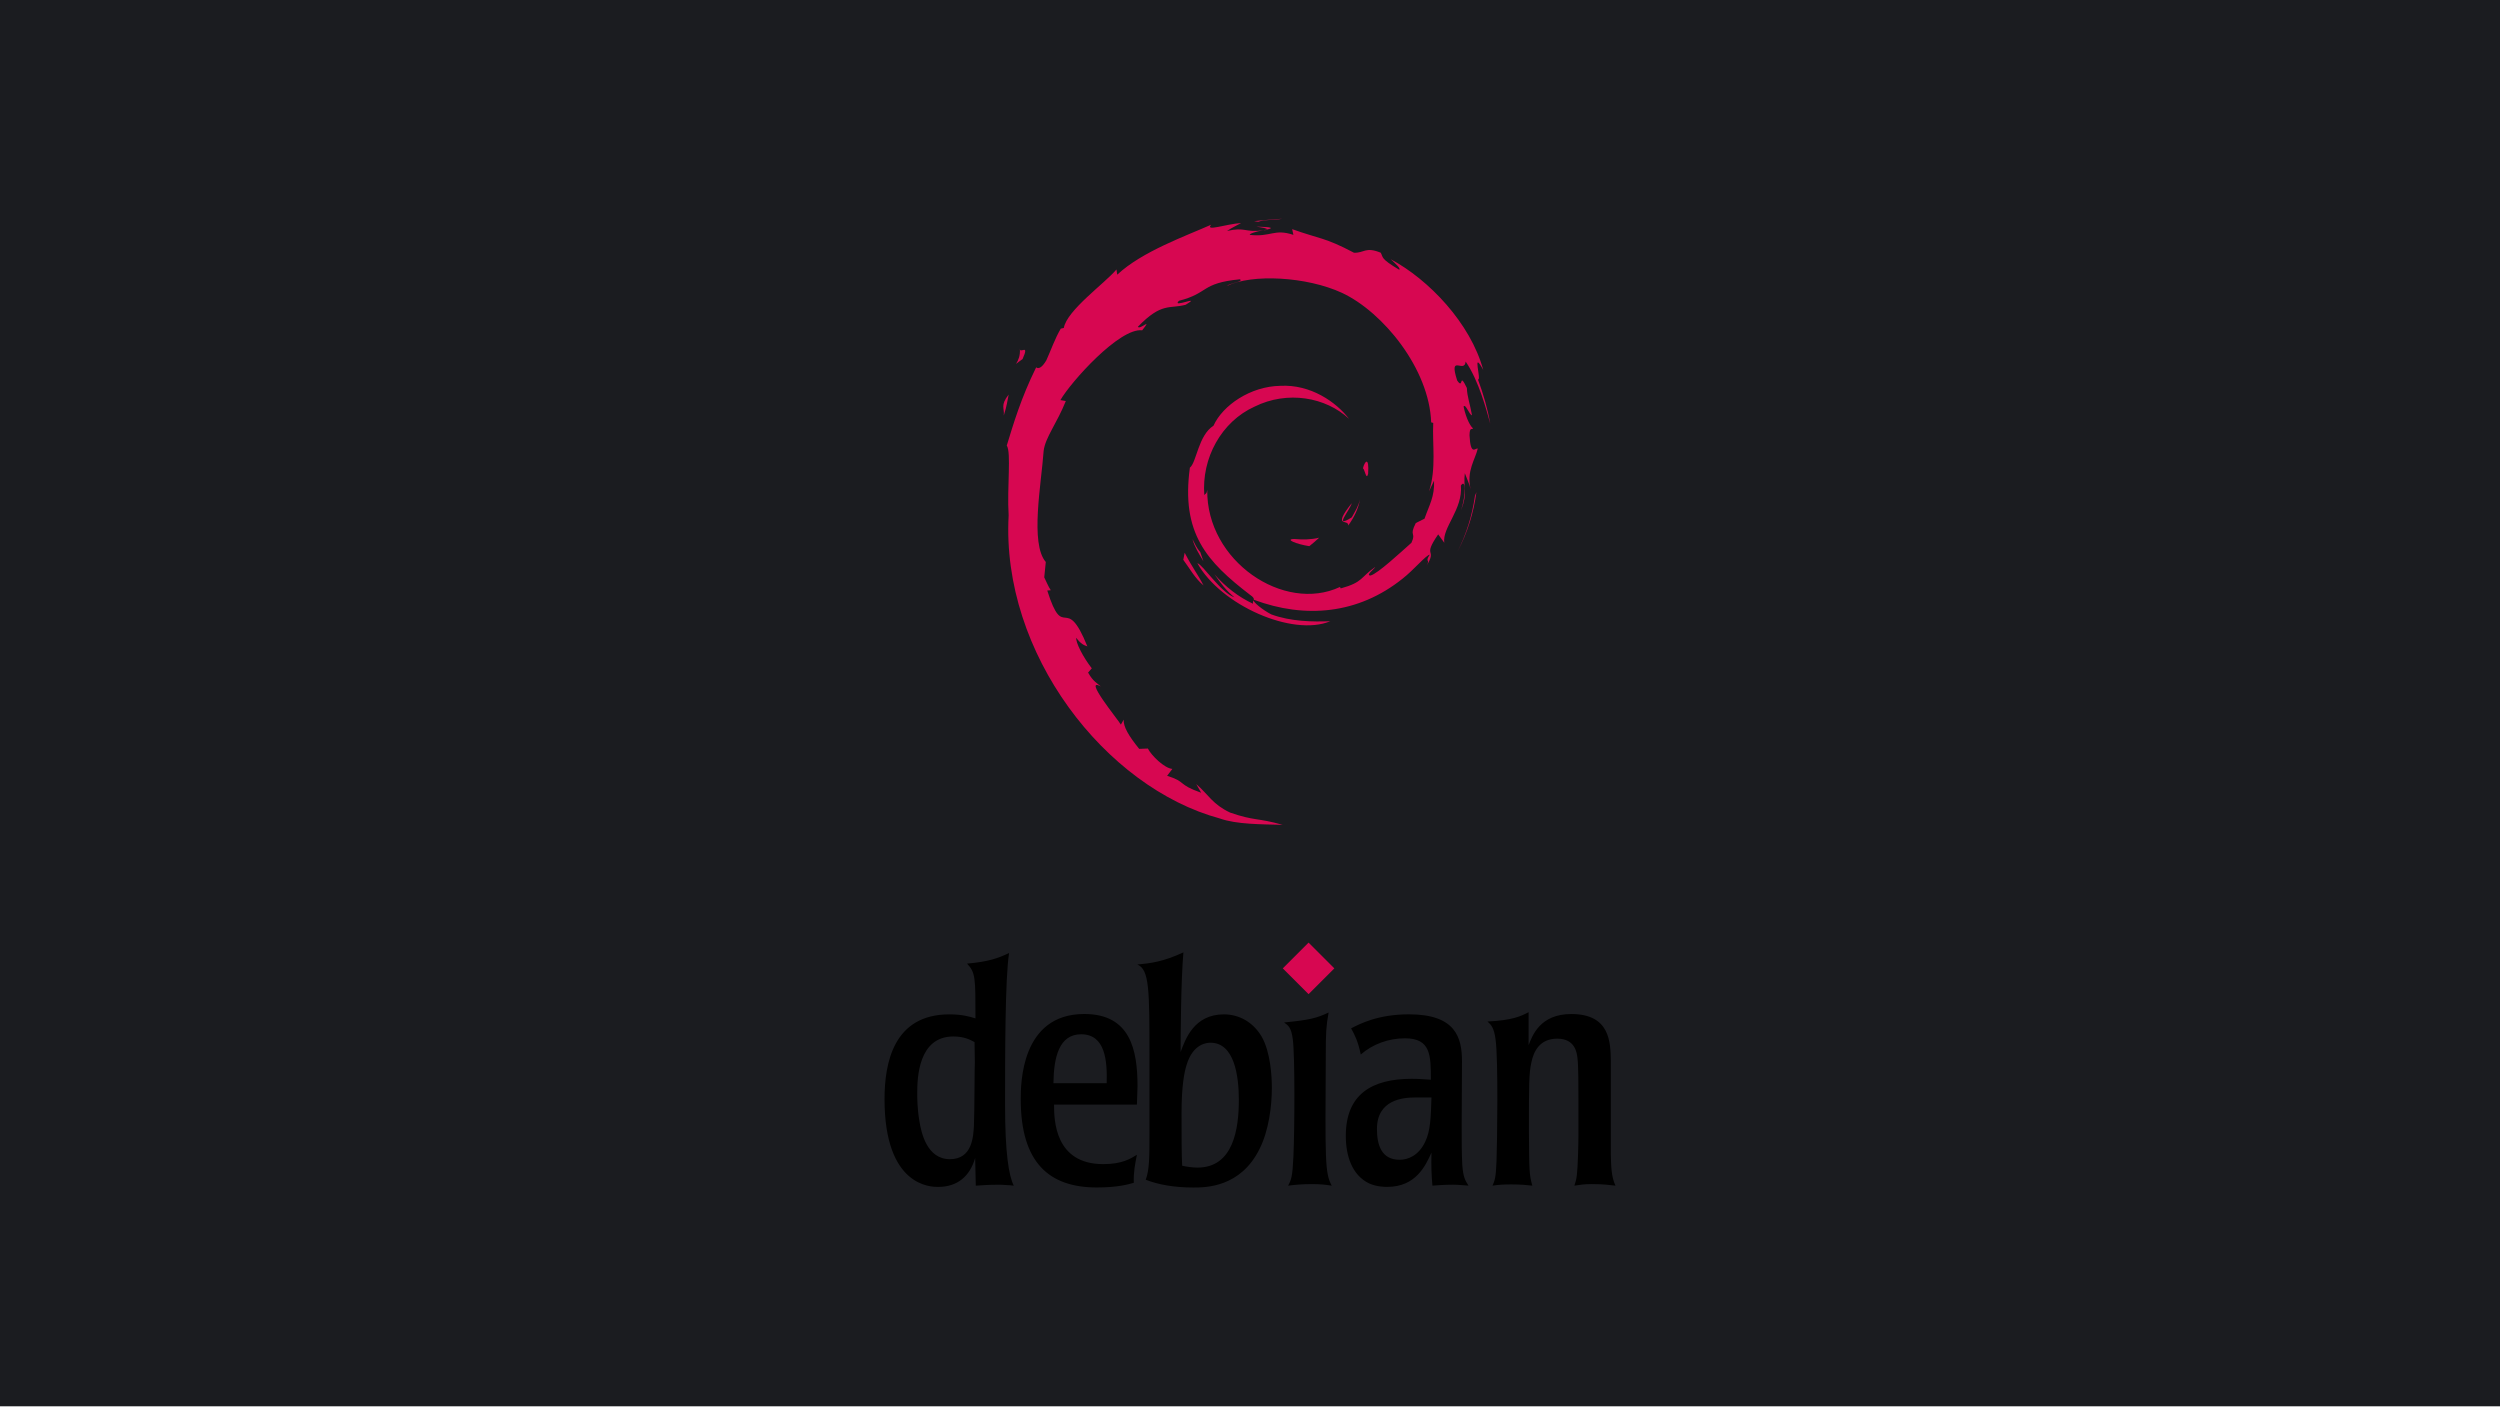
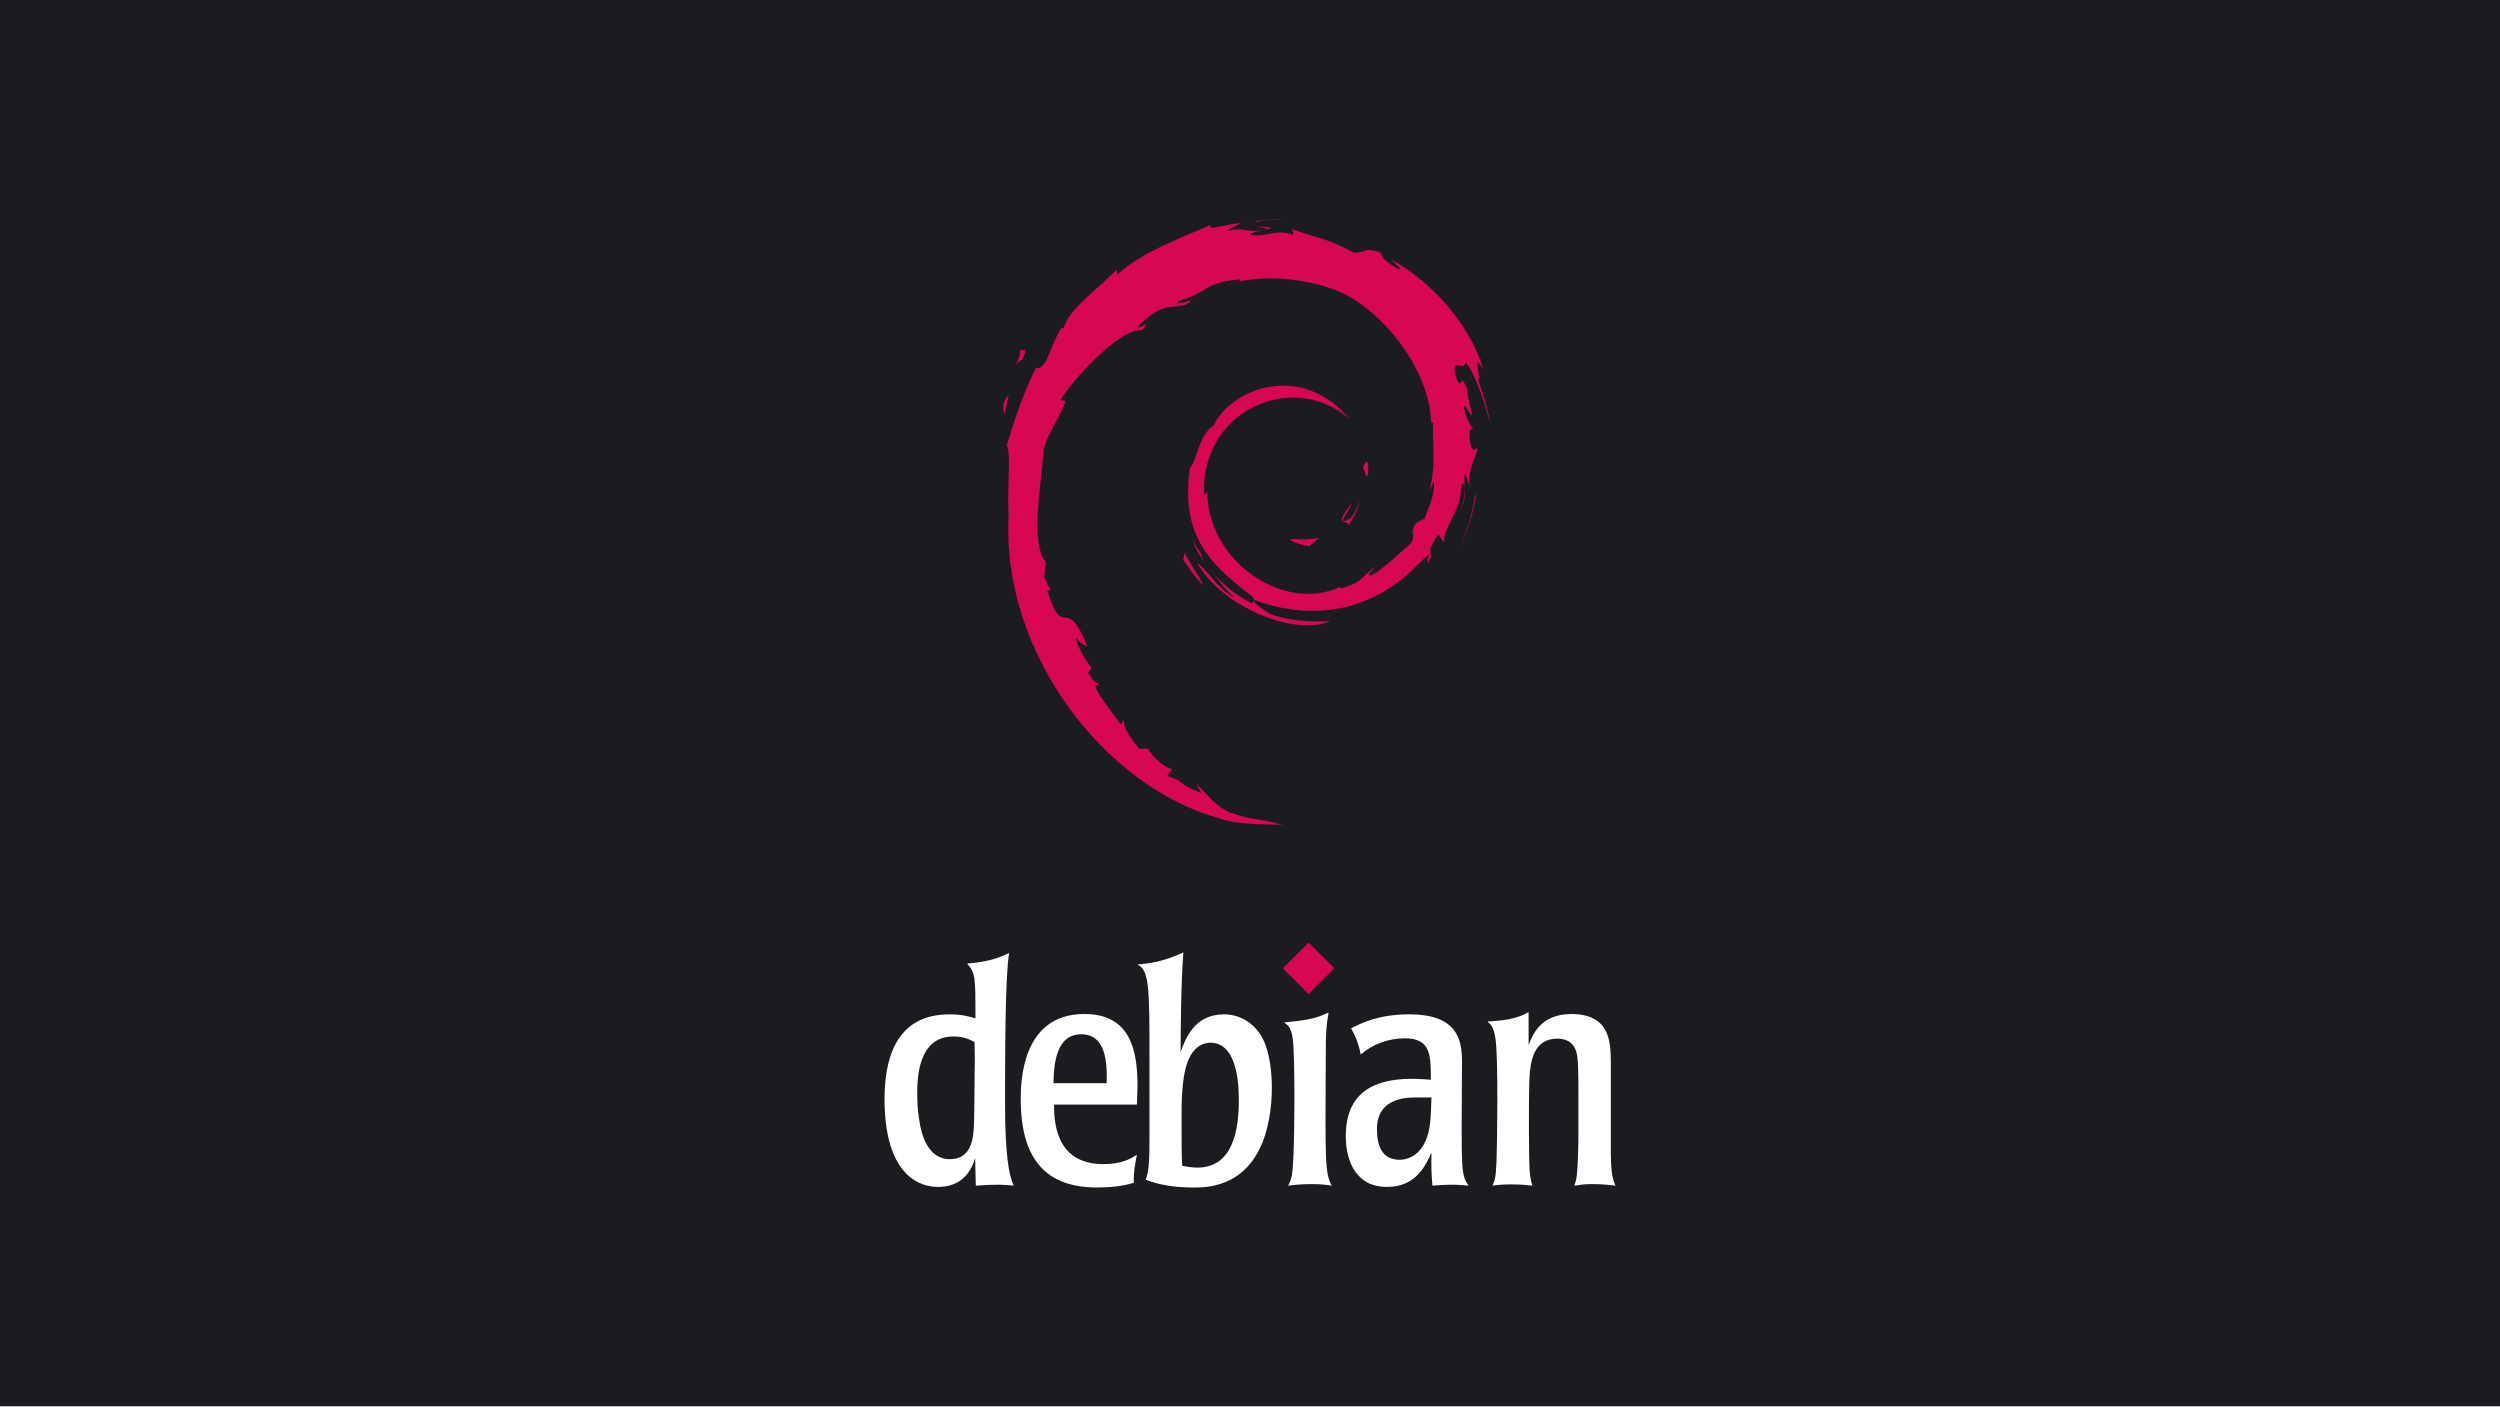
<svg xmlns="http://www.w3.org/2000/svg" viewBox="0 0 1600 900" width="1600" height="900">
  <rect width="1600" height="900" fill="#1B1C20" />
  <g transform="translate(566.1 140.0) scale(4.3016)">
    <path fill="#D70751" d="M60.969 47.645c-1.494.02.281.768 2.232 1.069.541-.422 1.027-.846 1.463-1.26-1.213.297-2.449.304-3.695.191m8.017-1.999c.893-1.229 1.541-2.573 1.77-3.963-.201.99-.736 1.845-1.244 2.749-2.793 1.759-.264-1.044-.002-2.111-3.002 3.783-.414 2.268-.524 3.325m2.963-7.704c.182-2.691-.529-1.839-.768-.814.278.146.499 1.898.768.814M55.301 1.163c.798.142 1.724.252 1.591.443.876-.193 1.073-.367-1.591-.443m1.592.443-.561.117.523-.048.038-.069" />
    <path fill="#D70751" d="M81.762 38.962c.09 2.416-.705 3.59-1.424 5.666l-1.293.643c-1.057 2.054.105 1.304-.652 2.937-1.652 1.467-5.006 4.589-6.08 4.875-.785-.017.531-.926.703-1.281-2.209 1.516-1.773 2.276-5.152 3.199l-.098-.221c-8.33 3.92-19.902-3.847-19.75-14.443-.088.672-.253.504-.437.774-.43-5.451 2.518-10.926 7.49-13.165 4.863-2.406 10.564-1.42 14.045 1.829-1.912-2.506-5.721-5.163-10.232-4.917-4.421.072-8.558 2.881-9.938 5.932-2.264 1.425-2.528 5.496-3.514 6.242-1.329 9.76 2.497 13.975 8.97 18.936 1.016.686.286.791.422 1.313-2.15-1.006-4.118-2.526-5.738-4.387.86 1.257 1.787 2.479 2.986 3.439-2.029-.685-4.738-4.913-5.527-5.085 3.495 6.258 14.178 10.975 19.775 8.634-2.59.096-5.879.053-8.787-1.022-1.225-.629-2.884-1.93-2.587-2.173 7.636 2.851 15.522 2.158 22.128-3.137 1.682-1.31 3.518-3.537 4.049-3.567-.799 1.202.137.578-.477 1.639 1.672-2.701-.729-1.1 1.73-4.664l.908 1.25c-.34-2.244 2.785-4.966 2.467-8.512.717-1.084.799 1.168.039 3.662 1.055-2.767.279-3.212.549-5.496.291.768.678 1.583.875 2.394-.688-2.675.703-4.503 1.049-6.058-.342-.15-1.061 1.182-1.227-1.976.025-1.372.383-.719.52-1.057-.268-.155-.975-1.207-1.404-3.224.309-.475.832 1.229 1.256 1.298-.273-1.603-.742-2.826-.762-4.057-1.24-2.59-.439.346-1.443-1.112-1.32-4.114 1.094-.955 1.258-2.823 1.998 2.895 3.137 7.385 3.662 9.244-.4-2.267-1.045-4.464-1.834-6.589.609.257-.979-4.663.791-1.405C87.189 15.552 81 9.062 75.305 6.018c.695.637 1.574 1.437 1.26 1.563-2.834-1.685-2.336-1.818-2.742-2.53-2.305-.939-2.459.077-3.984.002-4.35-2.308-5.188-2.063-9.191-3.507l.182.852c-2.881-.96-3.357.362-6.47.002-.189-.147.998-.536 1.976-.677-2.786.368-2.656-.55-5.382.101.671-.471 1.383-.784 2.099-1.184-2.271.138-5.424 1.322-4.451.244-3.705 1.654-10.286 3.975-13.979 7.438l-.116-.776c-1.692 2.031-7.379 6.066-7.832 8.699l-.453.105c-.879 1.491-1.45 3.18-2.148 4.713-1.151 1.963-1.688.756-1.524 1.064-2.265 4.592-3.392 8.45-4.363 11.616.692 1.035.017 6.232.278 10.391-1.136 20.544 14.418 40.489 31.42 45.093 2.492.893 6.197.861 9.349.949-3.718-1.064-4.198-.563-7.822-1.826-2.613-1.232-3.185-2.637-5.037-4.244l.733 1.295c-3.63-1.285-2.111-1.59-5.065-2.525l.783-1.021c-1.177-.09-3.117-1.982-3.647-3.033l-1.288.051c-1.546-1.906-2.371-3.283-2.31-4.35l-.416.742c-.471-.809-5.691-7.158-2.983-5.68-.503-.458-1.172-.747-1.897-2.066l.551-.629c-1.301-1.677-2.398-3.826-2.314-4.542.695.938 1.177 1.114 1.655 1.275-3.291-8.164-3.476-.449-5.967-8.31l.526-.042c-.403-.611-.65-1.27-.974-1.919l.23-2.285c-2.368-2.736-.662-11.645-.319-16.53.235-1.986 1.977-4.101 3.3-7.418l-.806-.138c1.542-2.688 8.802-10.799 12.166-10.383 1.629-2.046-.324-.008-.643-.522 3.579-3.703 4.704-2.616 7.119-3.283 2.603-1.545-2.235.604-1.001-.589 4.503-1.149 3.19-2.614 9.063-3.197.62.352-1.437.544-1.953 1.001 3.75-1.836 11.869-1.417 17.145 1.018 6.117 2.861 12.994 11.314 13.266 19.267l.309.083c-.156 3.162.484 6.819-.627 10.177l.751-1.591" />
    <path fill="#D70751" d="m44.658 49.695-.211 1.047c.983 1.335 1.763 2.781 3.016 3.821-.902-1.759-1.571-2.486-2.805-4.868m2.321-.09c-.52-.576-.826-1.268-1.172-1.956.33 1.211 1.006 2.252 1.633 3.312l-.461-1.356m41.084-8.93-.219.552c-.402 2.858-1.273 5.686-2.605 8.309 1.472-2.767 2.421-5.794 2.824-8.861M55.598.446C56.607.077 58.08.243 59.154 0c-1.398.117-2.789.187-4.162.362l.606.084M20.127 19.308c.233 2.154-1.62 2.991.41 1.569 1.09-2.454-.424-.677-.41-1.569m-2.388 9.974c.469-1.437.553-2.299.732-3.132-1.293 1.654-.596 2.007-.732 3.132" />
-     <path d="M13.437 125.51c-.045.047-.045 7.506-.138 9.453-.092 1.574-.232 4.957-3.568 4.957-3.429 0-4.263-3.939-4.541-5.652-.324-1.9-.324-3.477-.324-4.17 0-2.225.139-8.436 5.375-8.436 1.576 0 2.456.465 3.151.834l.045 3.02zM0 130.98c0 13.066 6.951 13.066 7.97 13.066 2.873 0 4.727-1.576 5.514-4.309l.093 4.123c.881-.047 1.761-.139 3.197-.139.51 0 .926 0 1.298.047.371 0 .741.045 1.158.092-.741-1.482-1.297-4.818-1.297-12.049 0-7.043 0-18.951.602-22.566-1.667.789-3.105 1.299-6.256 1.576 1.251 1.344 1.251 2.039 1.251 8.154-.879-.277-1.992-.602-3.892-.602-8.294 0-9.638 7.23-9.638 12.61m25.13-2.373c.047-3.846.835-7.275 4.124-7.275 3.615 0 3.891 3.984 3.799 7.275H25.13zm12.51.46c0-5.422-1.065-10.752-7.923-10.752-9.452 0-9.452 10.475-9.452 12.697 0 9.406 4.216 13.113 11.306 13.113 3.149 0 4.68-.461 5.514-.695-.046-1.668.185-2.734.465-4.17-.975.604-2.226 1.391-5.006 1.391-7.229 0-7.322-6.582-7.322-8.852H37.55l.09-2.74m15.075 2.008c0 4.309-.787 10.102-6.162 10.102-.742 0-1.668-.141-2.27-.279-.093-1.668-.093-4.541-.093-7.877 0-3.986.416-6.068.742-7.09.972-3.289 3.15-3.334 3.566-3.334 3.522 0 4.217 4.86 4.217 8.48zm-13.298 5.05c0 3.43 0 5.375-.556 6.857 1.9.742 4.262 1.158 7.09 1.158 1.807 0 7.043 0 9.869-5.791 1.344-2.688 1.807-6.303 1.807-9.037 0-1.668-.186-5.328-1.529-7.646-1.296-2.176-3.382-3.289-5.605-3.289-4.449 0-5.746 3.707-6.44 5.607 0-2.363.045-10.611.415-14.828-3.011 1.391-4.866 1.621-6.857 1.807 1.807.74 1.807 3.801 1.807 13.764v11.397m27.117 7.741c-.928-.139-1.578-.232-2.922-.232-1.48 0-2.502.094-3.566.232.463-.881.648-1.299.787-4.309.186-4.125.232-15.154-.092-17.471-.232-1.762-.648-2.039-1.297-2.502 3.799-.371 4.865-.648 6.625-1.482-.369 2.037-.418 3.059-.418 6.162-.091 15.98-.138 17.7.883 19.6m14.838-13.118c-.092 2.92-.139 4.959-.928 6.58-.973 2.086-2.594 2.688-3.799 2.688-2.783 0-3.383-2.316-3.383-4.586 0-4.355 3.893-4.682 5.652-4.682h2.458zm-12.744 5.7c0 2.92.881 5.838 3.477 7.09 1.158.51 2.316.51 2.688.51 4.264 0 5.699-3.152 6.58-5.098-.047 2.039 0 3.289.139 4.912.834-.047 1.668-.139 3.059-.139.787 0 1.529.092 2.316.139-.51-.787-.787-1.252-.928-3.059-.092-1.76-.092-3.521-.092-5.977l.047-9.453c0-3.523-.928-6.998-7.879-6.998-4.586 0-7.273 1.391-8.617 2.086.557 1.02 1.02 1.898 1.436 3.893 1.809-1.576 4.172-2.41 6.58-2.41 3.848 0 3.848 2.549 3.848 6.162-.881-.045-1.623-.137-2.875-.137-5.887.01-9.779 2.28-9.779 8.49m39.431 2.819c.047 1.576.047 3.244.695 4.588-1.021-.092-1.623-.232-3.521-.232-1.113 0-1.715.094-2.596.232.184-.602.279-.834.371-1.623.139-1.064.232-4.633.232-5.885v-5.004c0-2.178 0-5.33-.141-6.441-.092-.787-.322-2.918-3.012-2.918-2.641 0-3.521 1.945-3.846 3.521-.369 1.621-.369 3.383-.369 10.24.045 5.932.045 6.486.508 8.109-.787-.092-1.76-.184-3.15-.184-1.113 0-1.854.045-2.779.184.324-.742.51-1.113.602-3.707.094-2.549.279-15.061-.141-18.025-.23-1.809-.695-2.225-1.203-2.688 3.754-.186 4.957-.789 6.117-1.389v4.91c.555-1.438 1.713-4.635 6.348-4.635 5.793 0 5.838 4.217 5.885 6.996v13.928" />
+     <path fill="#FFFFFF" d="M13.437 125.51c-.045.047-.045 7.506-.138 9.453-.092 1.574-.232 4.957-3.568 4.957-3.429 0-4.263-3.939-4.541-5.652-.324-1.9-.324-3.477-.324-4.17 0-2.225.139-8.436 5.375-8.436 1.576 0 2.456.465 3.151.834l.045 3.02zM0 130.98c0 13.066 6.951 13.066 7.97 13.066 2.873 0 4.727-1.576 5.514-4.309l.093 4.123c.881-.047 1.761-.139 3.197-.139.51 0 .926 0 1.298.047.371 0 .741.045 1.158.092-.741-1.482-1.297-4.818-1.297-12.049 0-7.043 0-18.951.602-22.566-1.667.789-3.105 1.299-6.256 1.576 1.251 1.344 1.251 2.039 1.251 8.154-.879-.277-1.992-.602-3.892-.602-8.294 0-9.638 7.23-9.638 12.61m25.13-2.373c.047-3.846.835-7.275 4.124-7.275 3.615 0 3.891 3.984 3.799 7.275H25.13zm12.51.46c0-5.422-1.065-10.752-7.923-10.752-9.452 0-9.452 10.475-9.452 12.697 0 9.406 4.216 13.113 11.306 13.113 3.149 0 4.68-.461 5.514-.695-.046-1.668.185-2.734.465-4.17-.975.604-2.226 1.391-5.006 1.391-7.229 0-7.322-6.582-7.322-8.852H37.55l.09-2.74m15.075 2.008c0 4.309-.787 10.102-6.162 10.102-.742 0-1.668-.141-2.27-.279-.093-1.668-.093-4.541-.093-7.877 0-3.986.416-6.068.742-7.09.972-3.289 3.15-3.334 3.566-3.334 3.522 0 4.217 4.86 4.217 8.48zm-13.298 5.05c0 3.43 0 5.375-.556 6.857 1.9.742 4.262 1.158 7.09 1.158 1.807 0 7.043 0 9.869-5.791 1.344-2.688 1.807-6.303 1.807-9.037 0-1.668-.186-5.328-1.529-7.646-1.296-2.176-3.382-3.289-5.605-3.289-4.449 0-5.746 3.707-6.44 5.607 0-2.363.045-10.611.415-14.828-3.011 1.391-4.866 1.621-6.857 1.807 1.807.74 1.807 3.801 1.807 13.764v11.397m27.117 7.741c-.928-.139-1.578-.232-2.922-.232-1.48 0-2.502.094-3.566.232.463-.881.648-1.299.787-4.309.186-4.125.232-15.154-.092-17.471-.232-1.762-.648-2.039-1.297-2.502 3.799-.371 4.865-.648 6.625-1.482-.369 2.037-.418 3.059-.418 6.162-.091 15.98-.138 17.7.883 19.6m14.838-13.118c-.092 2.92-.139 4.959-.928 6.58-.973 2.086-2.594 2.688-3.799 2.688-2.783 0-3.383-2.316-3.383-4.586 0-4.355 3.893-4.682 5.652-4.682h2.458zm-12.744 5.7c0 2.92.881 5.838 3.477 7.09 1.158.51 2.316.51 2.688.51 4.264 0 5.699-3.152 6.58-5.098-.047 2.039 0 3.289.139 4.912.834-.047 1.668-.139 3.059-.139.787 0 1.529.092 2.316.139-.51-.787-.787-1.252-.928-3.059-.092-1.76-.092-3.521-.092-5.977l.047-9.453c0-3.523-.928-6.998-7.879-6.998-4.586 0-7.273 1.391-8.617 2.086.557 1.02 1.02 1.898 1.436 3.893 1.809-1.576 4.172-2.41 6.58-2.41 3.848 0 3.848 2.549 3.848 6.162-.881-.045-1.623-.137-2.875-.137-5.887.01-9.779 2.28-9.779 8.49m39.431 2.819c.047 1.576.047 3.244.695 4.588-1.021-.092-1.623-.232-3.521-.232-1.113 0-1.715.094-2.596.232.184-.602.279-.834.371-1.623.139-1.064.232-4.633.232-5.885v-5.004c0-2.178 0-5.33-.141-6.441-.092-.787-.322-2.918-3.012-2.918-2.641 0-3.521 1.945-3.846 3.521-.369 1.621-.369 3.383-.369 10.24.045 5.932.045 6.486.508 8.109-.787-.092-1.76-.184-3.15-.184-1.113 0-1.854.045-2.779.184.324-.742.51-1.113.602-3.707.094-2.549.279-15.061-.141-18.025-.23-1.809-.695-2.225-1.203-2.688 3.754-.186 4.957-.789 6.117-1.389v4.91c.555-1.438 1.713-4.635 6.348-4.635 5.793 0 5.838 4.217 5.885 6.996v13.928" />
    <path fill="#D70751" d="m66.926 111.53-3.838 3.836-3.836-3.836 3.836-3.836 3.838 3.84" />
  </g>
</svg>
